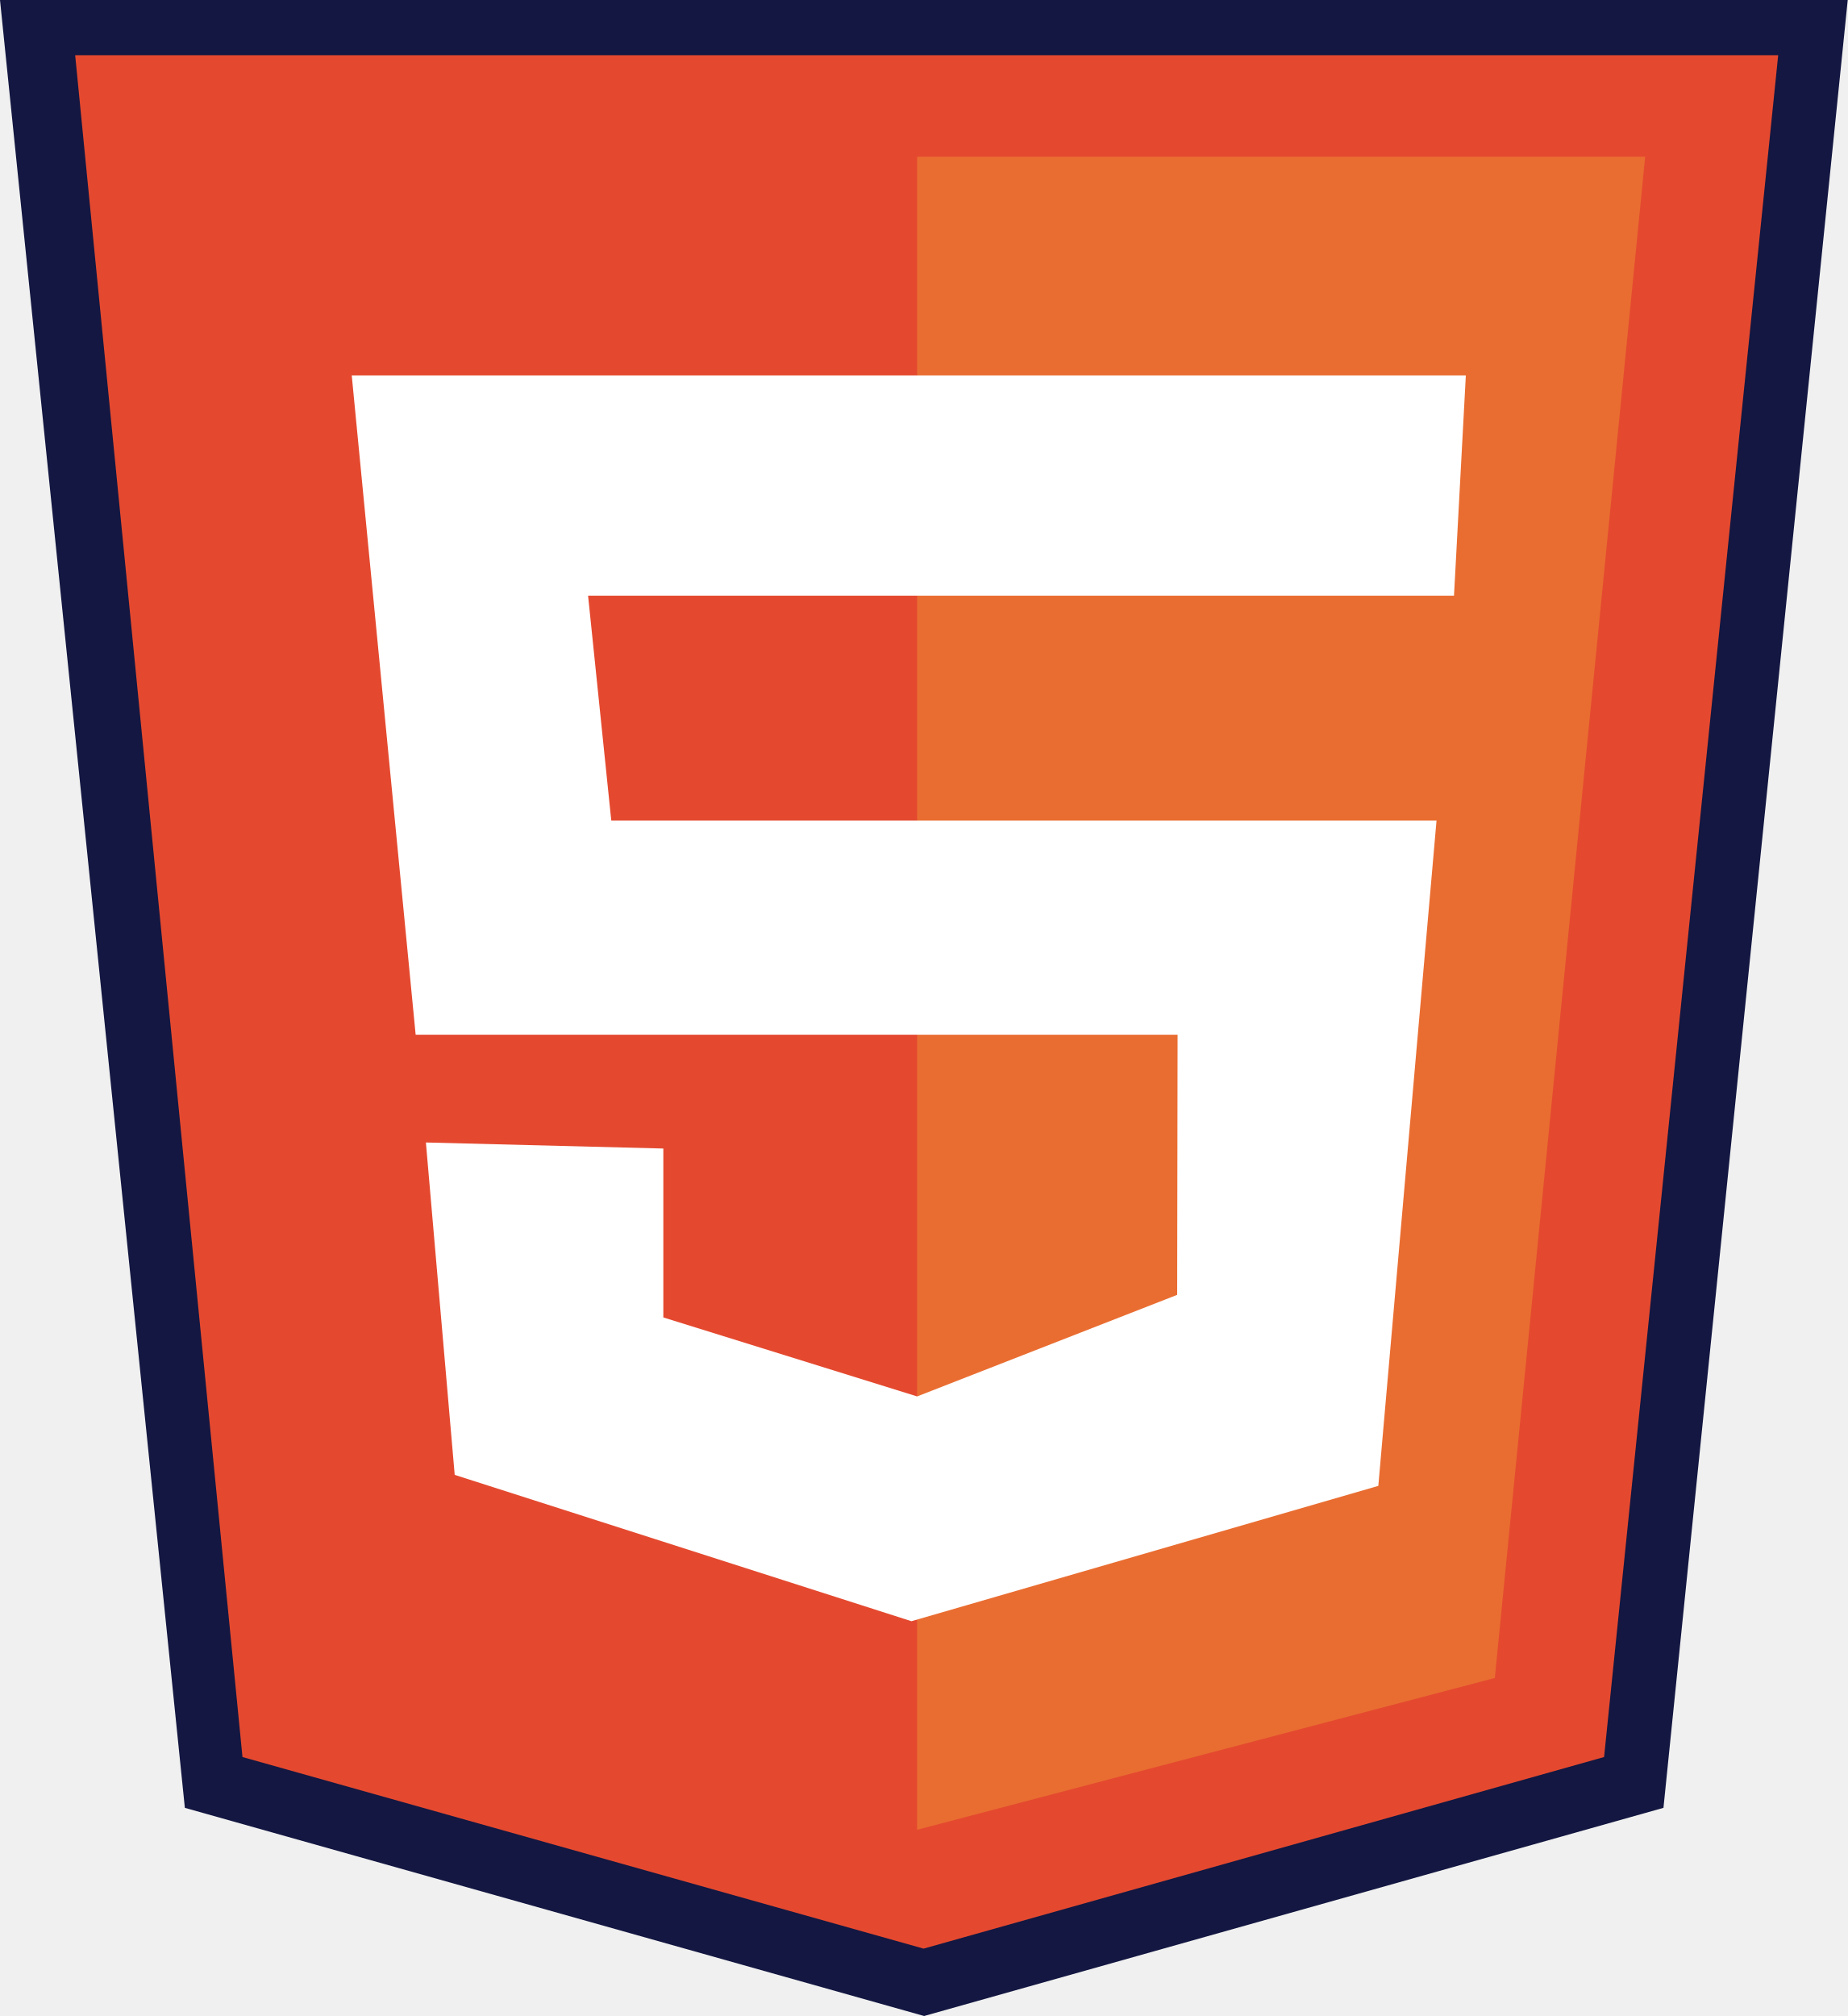
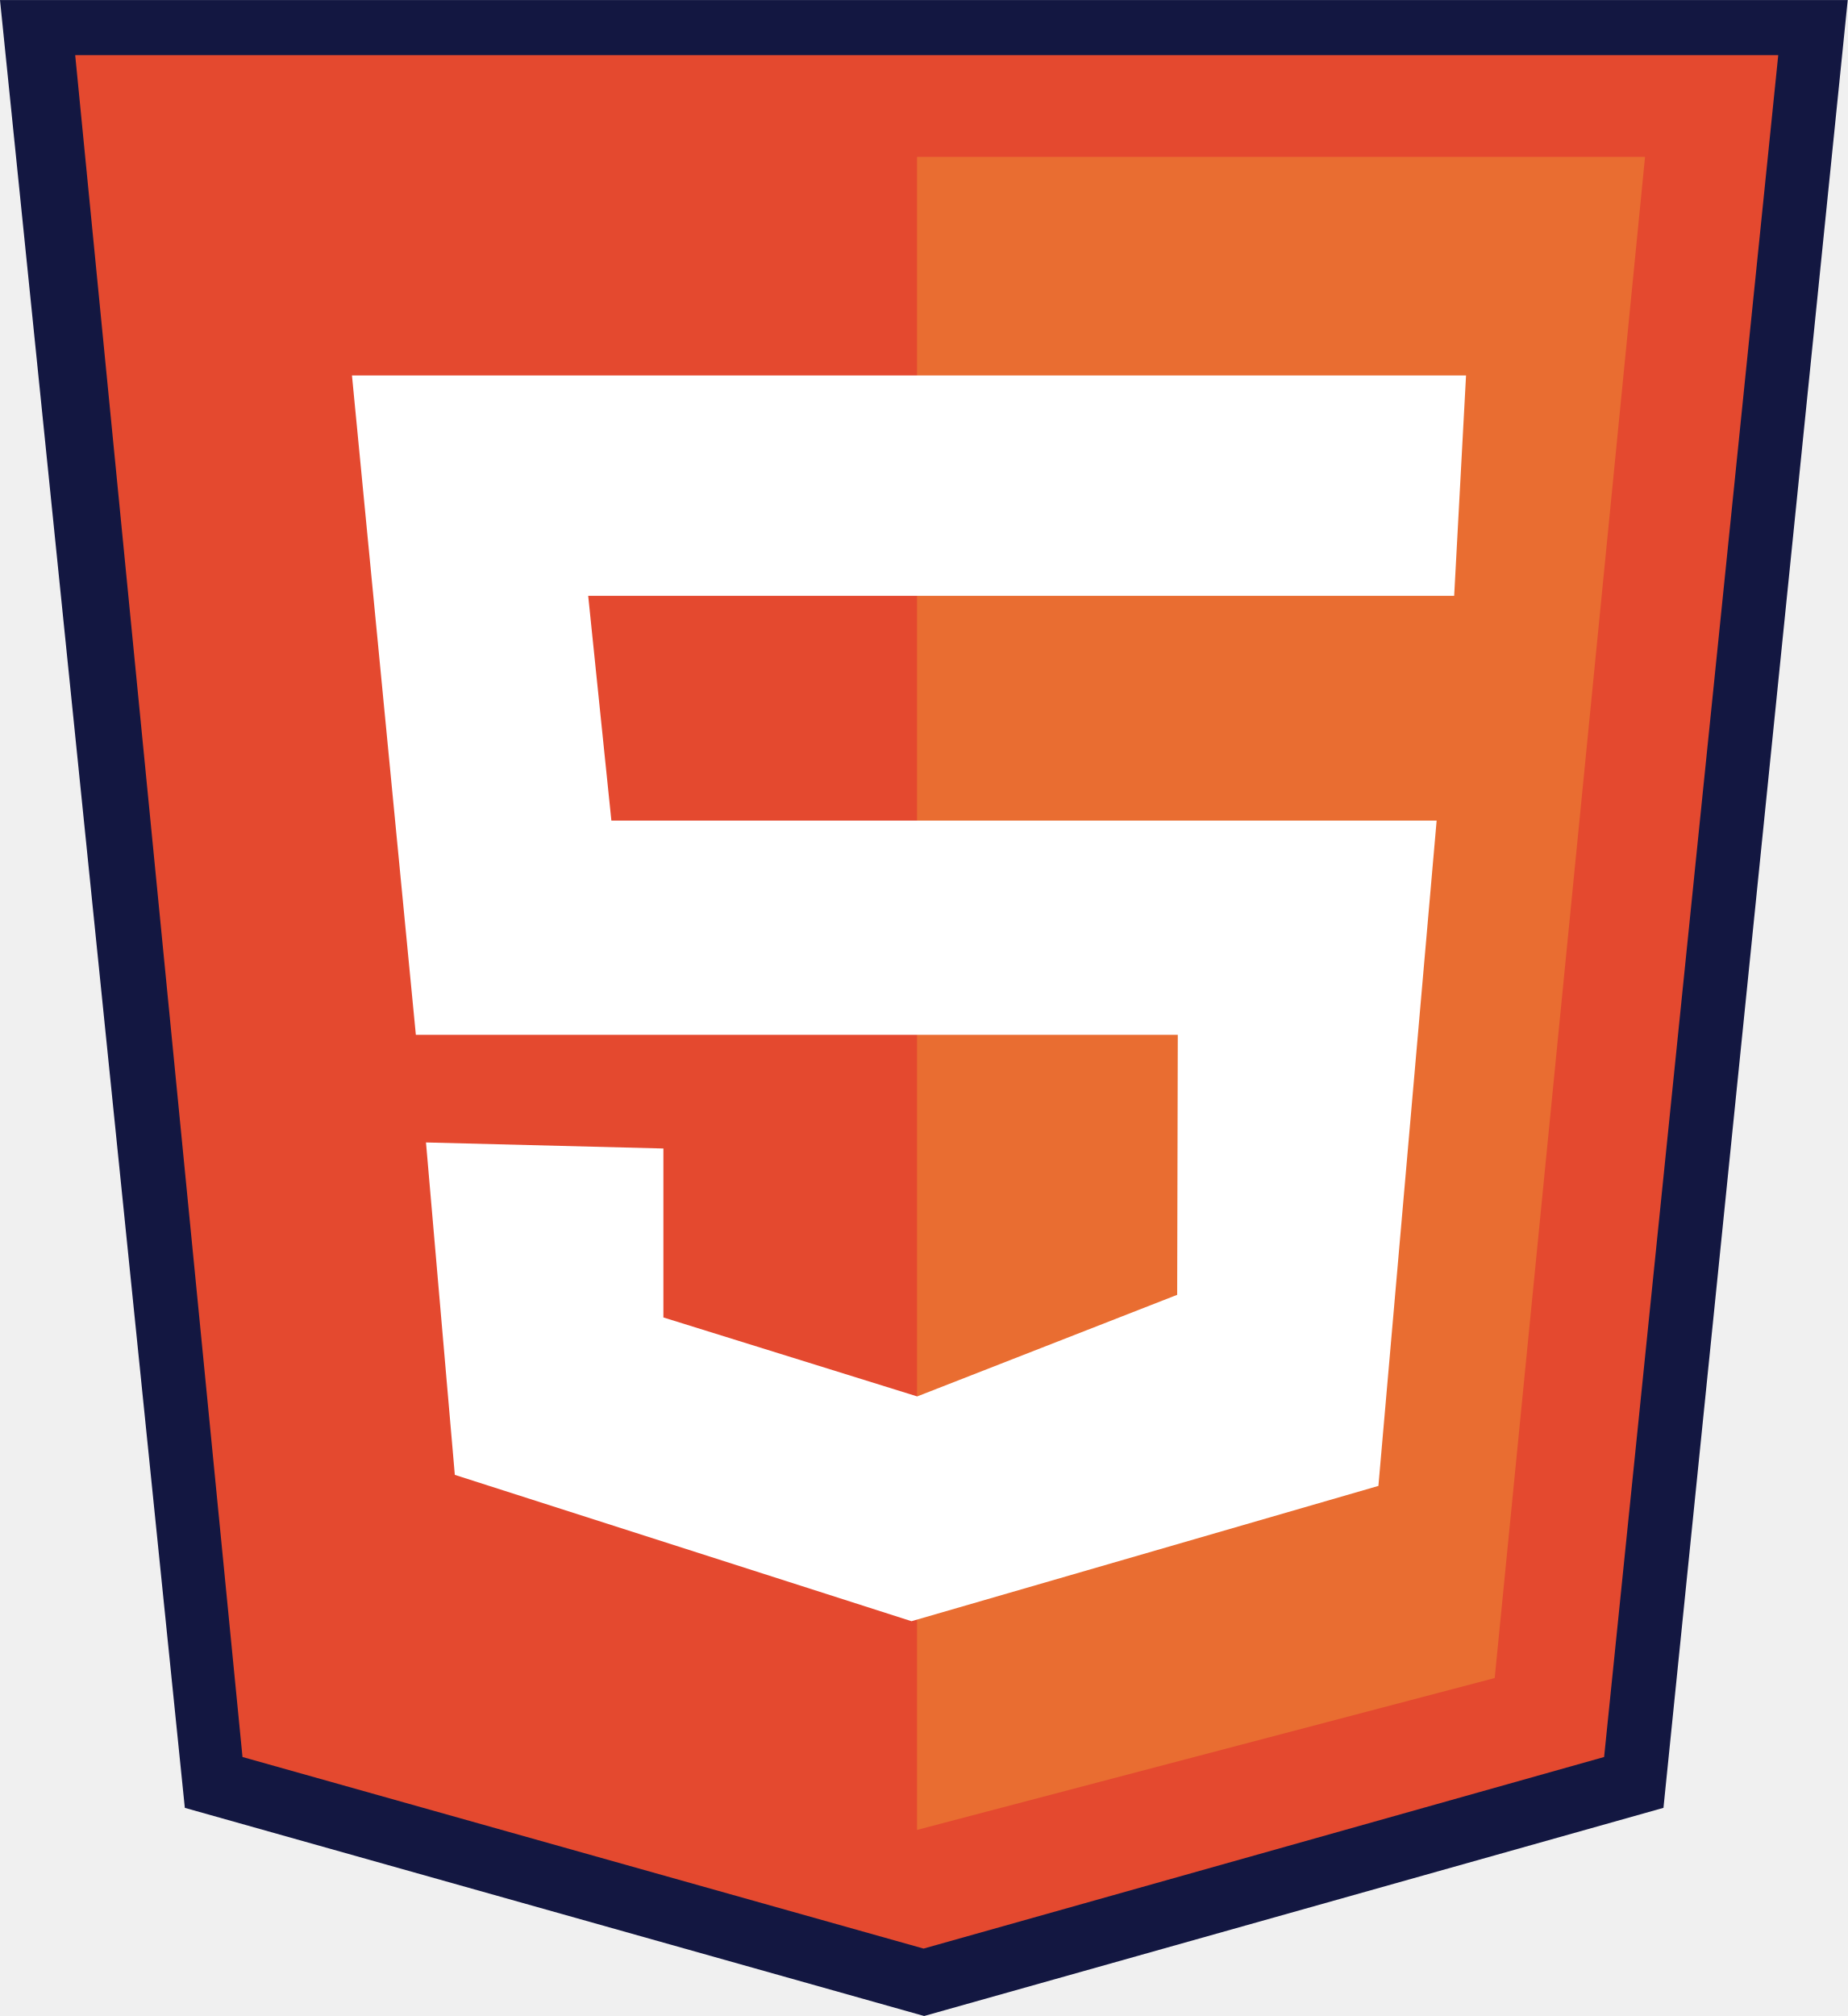
- <svg xmlns="http://www.w3.org/2000/svg" fill="none" height="24" viewBox="0 0 22 24" width="22">
+ <svg xmlns="http://www.w3.org/2000/svg" fill="none" height="36" viewBox="0 0 33 36" width="33">
  <g clip-rule="evenodd" fill-rule="evenodd">
-     <path d="m11.003.322h-10.526l2.066 20.857 8.46 2.42 8.453-2.42 2.134-20.857" fill="#e4492f" />
-     <path d="m2.887 20.917 8.11 2.281 8.102-2.281 2.073-20.26h-20.277zm8.116 3.083-8.802-2.478-2.201-21.522h22l-2.194 21.522z" fill="#131741" />
-     <path d="m17.798 19.976 1.79-18.11h-8.668v19.917" fill="#e96d31" />
-     <path d="m14.016 15.415-3.096 1.209-3.022-.94v-2.011l-2.827-.072.343 3.957 5.438 1.742 5.559-1.611.693-7.921h-9.826l-.276-2.676h10.31l.141-2.623h-13.265l.761 7.849h9.072" fill="#fff" />
+     <path d="m16.505.484h-15.789l3.099 31.286 12.689 3.629 12.679-3.629 3.2-31.286" fill="#e4492f" />
+     <path d="m4.331 31.375 12.164 3.421 12.154-3.421 3.11-30.39h-30.416zm12.174 4.625-13.204-3.717-3.301-32.282h33l-3.291 32.282z" fill="#131741" />
+     <path d="m26.695 29.965 2.685-27.164h-13.002v29.876" fill="#e96d31" />
+     <path d="m21.024 23.122-4.643 1.814-4.533-1.41v-3.017l-4.24-.108.515 5.936 8.156 2.613 8.339-2.416 1.04-11.881h-14.739l-.414-4.013h15.466l.212-3.935h-19.897l1.141 11.774h13.608" fill="#fff" />
  </g>
</svg>
